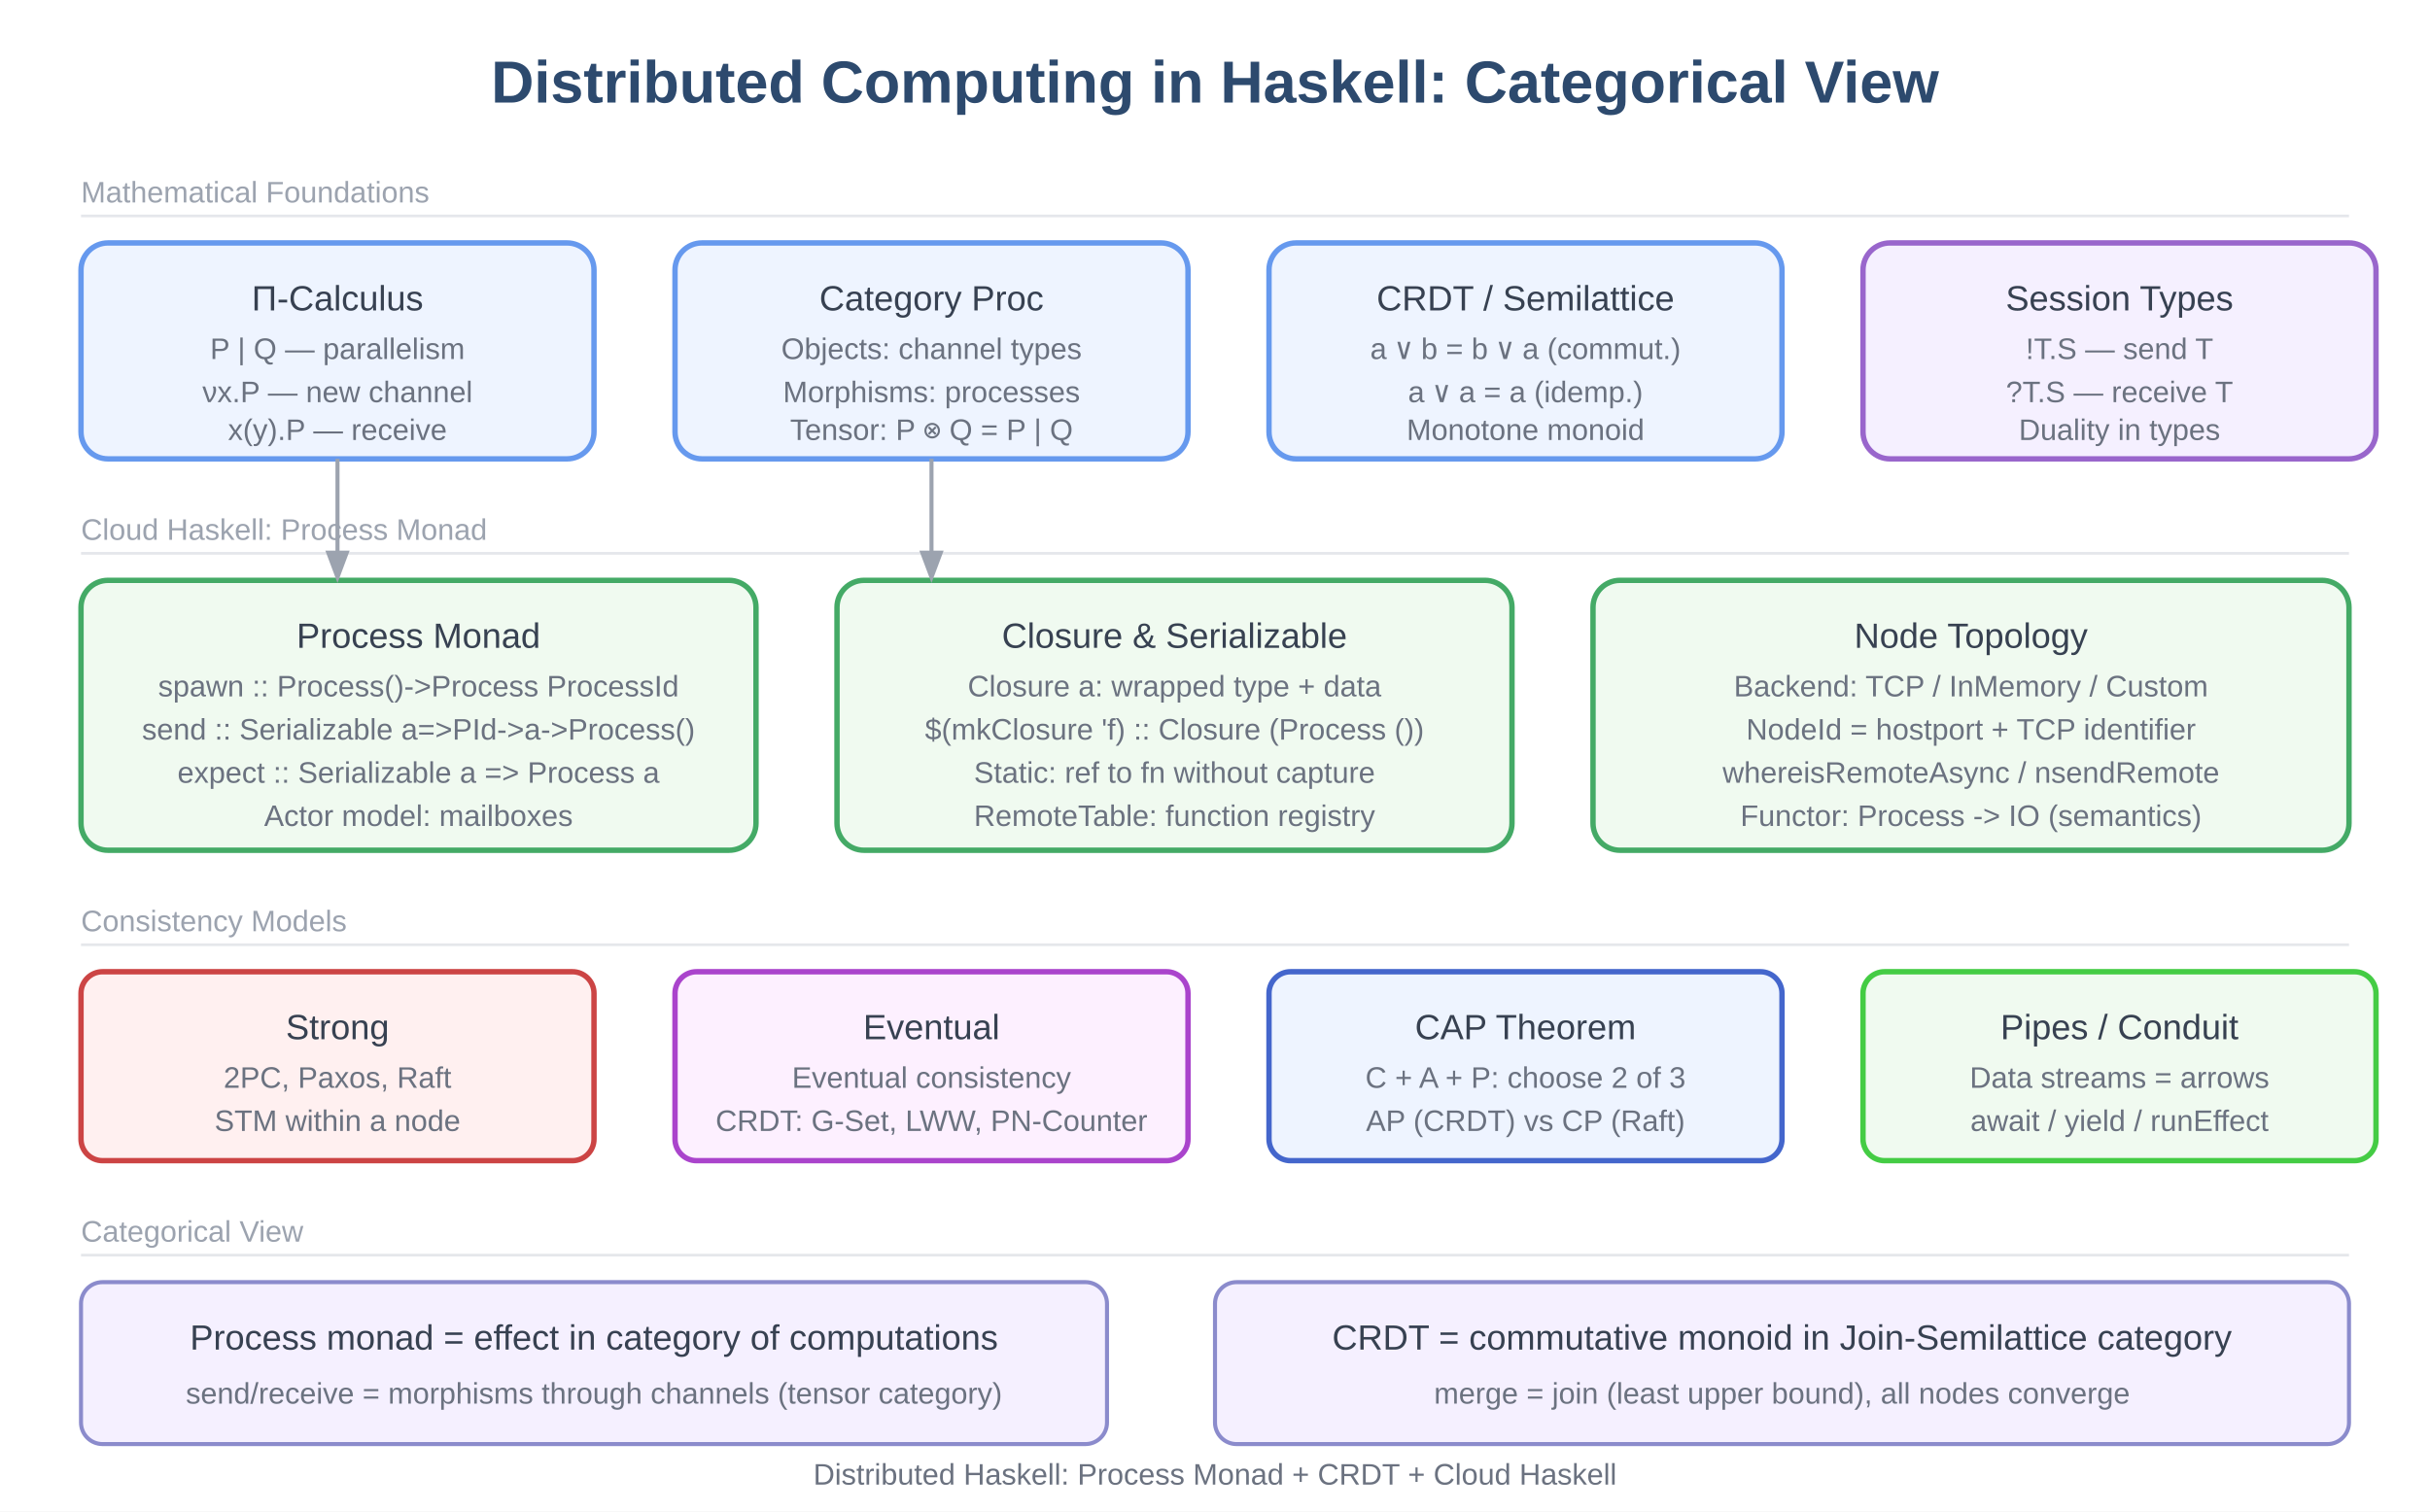
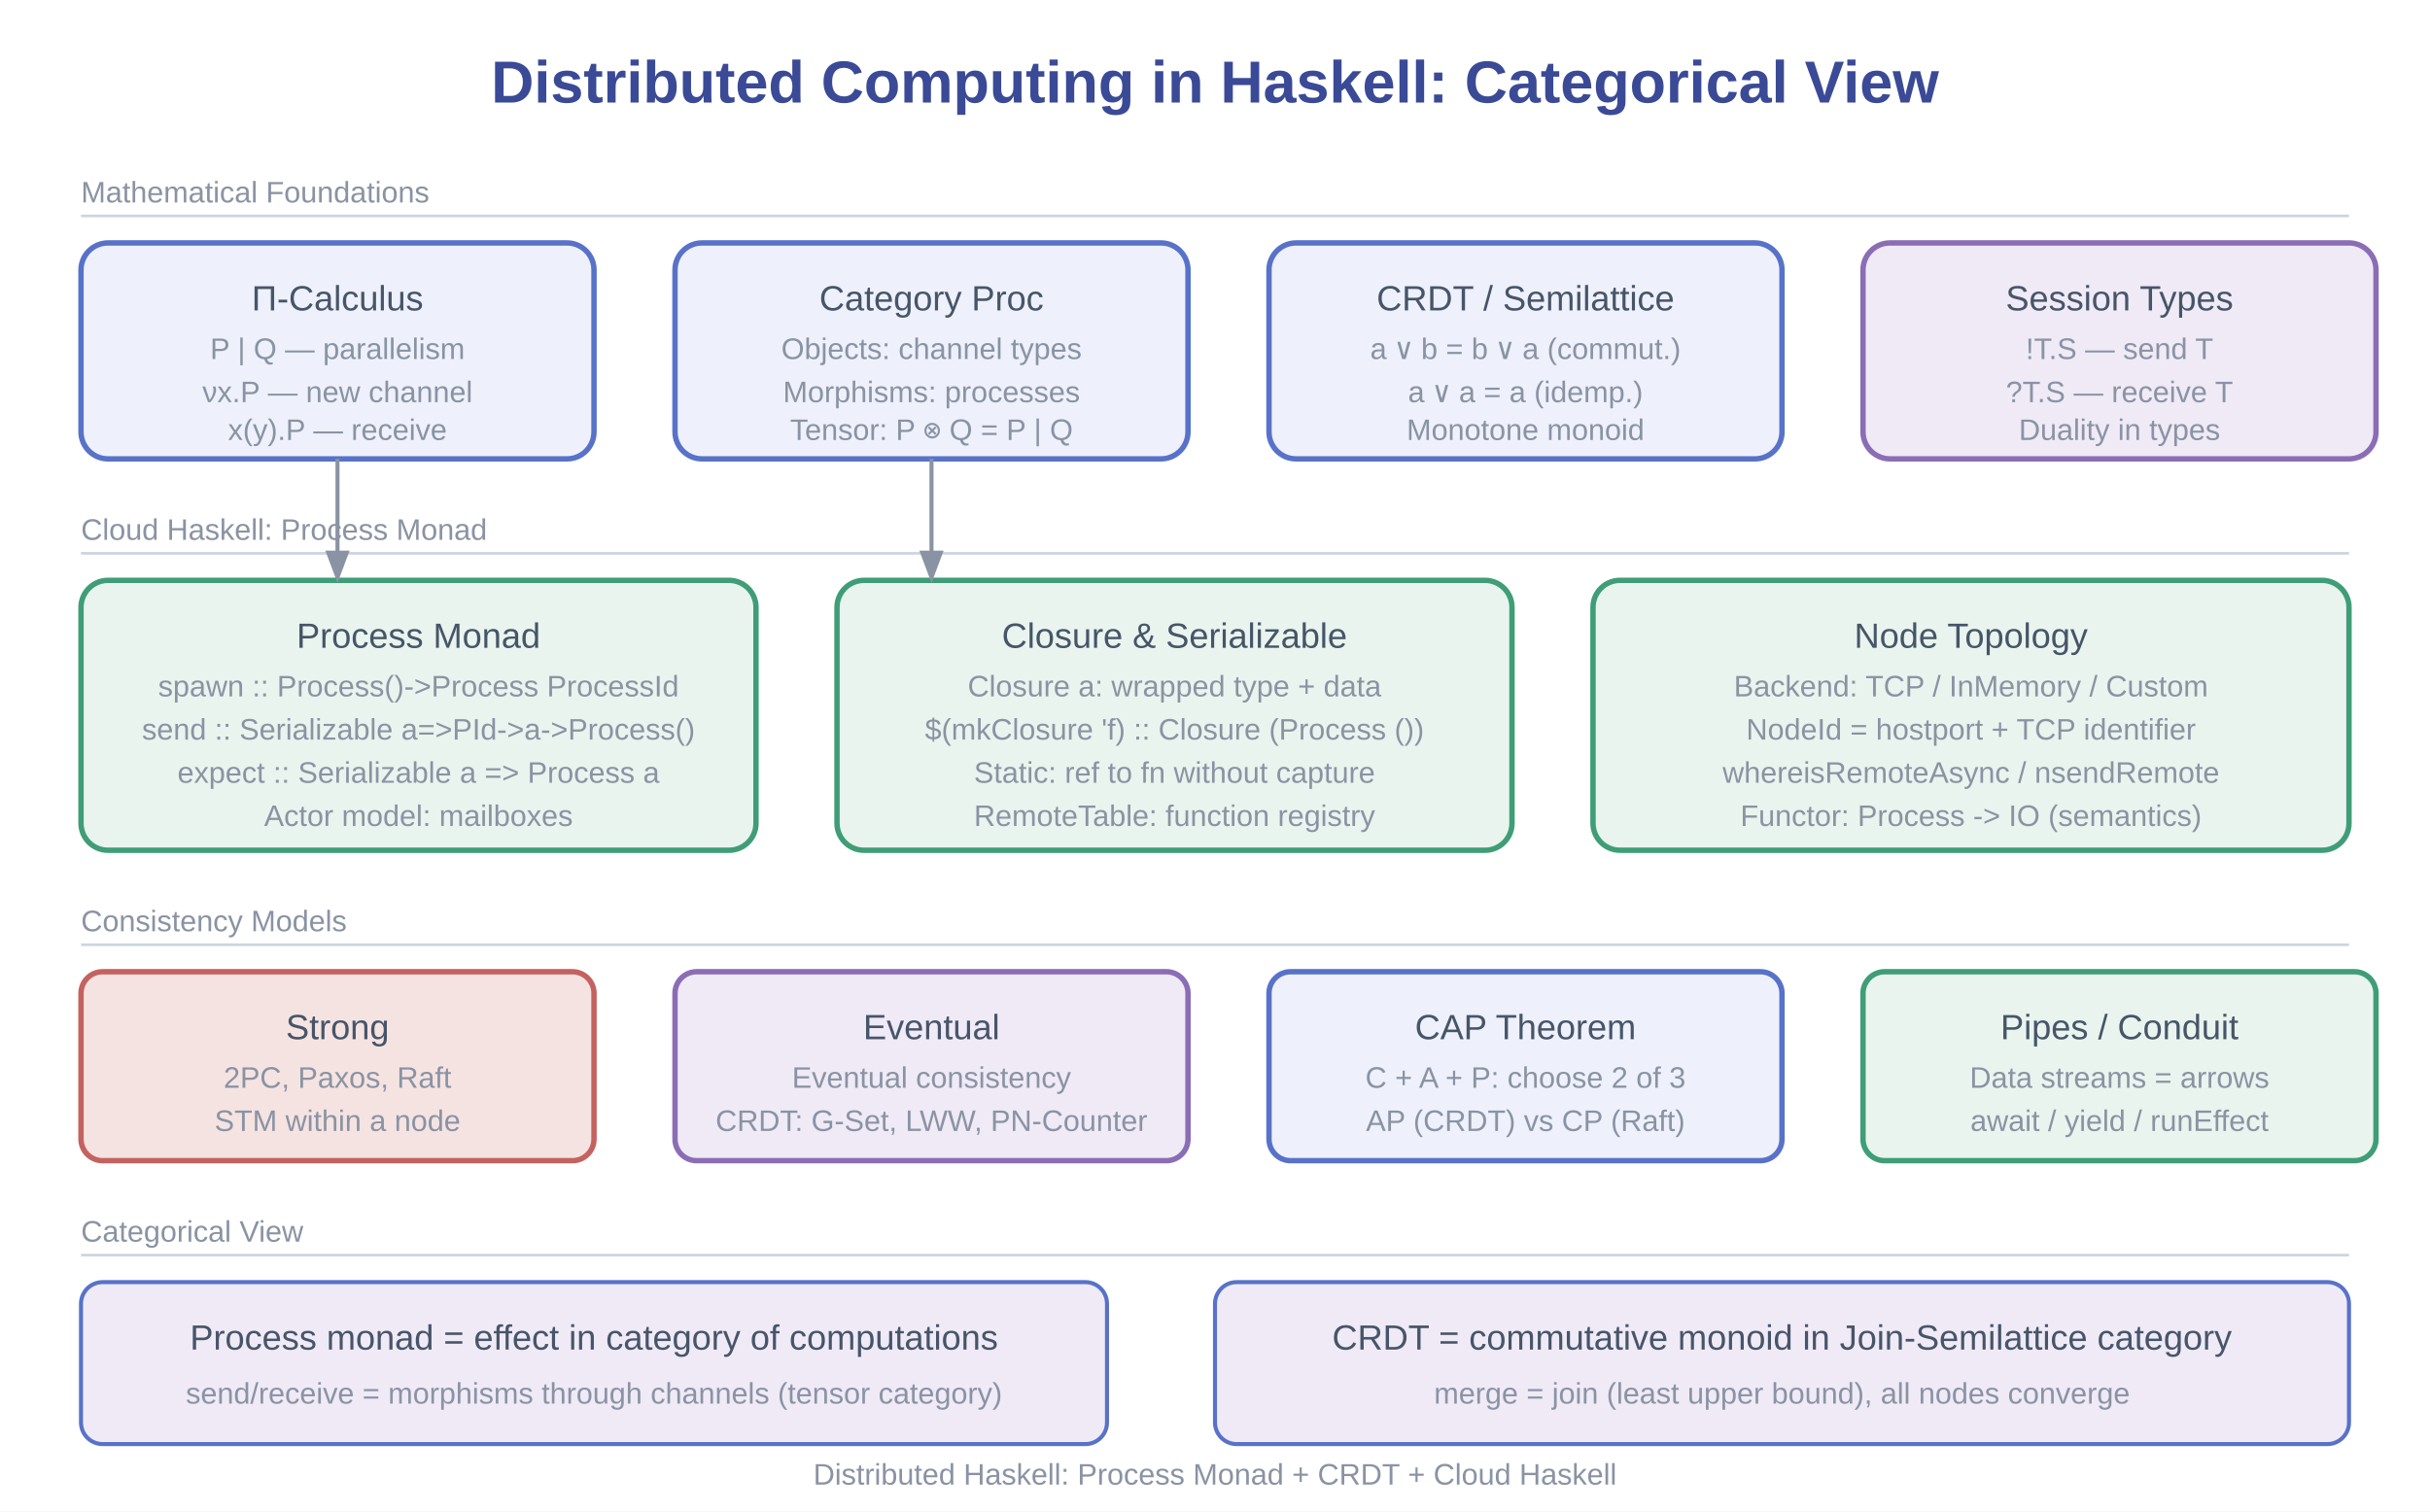
<svg xmlns="http://www.w3.org/2000/svg" width="900" height="560" viewBox="0 0 900 560">
  <defs>
    <style>
      text { font-family: monospace,Arial,sans-serif; }
-       .title { font-size: 22px; fill: #2d4a6e; font-weight: bold; }
-       .label { font-size: 13px; fill: #374151; }
-       .sublabel { font-size: 11px; fill: #6b7280; }
-       .arrow { stroke: #9ca3af; stroke-width: 1.5; fill: none; marker-end: url(#arr); }
-       .section { font-size: 11px; fill: #9ca3af; }
+       .title { font-size: 22px; fill: #3a4a96; font-weight: bold; }
+       .label { font-size: 13px; fill: #475569; }
+       .sublabel { font-size: 11px; fill: #8a93a3; }
+       .arrow { stroke: #8a93a3; stroke-width: 1.5; fill: none; marker-end: url(#arr); }
+       .section { font-size: 11px; fill: #8a93a3; }
    </style>
    <marker id="arr" markerWidth="8" markerHeight="8" refX="6" refY="3" orient="auto">
-       <path d="M0,0 L0,6 L8,3 z" fill="#9ca3af" />
+       <path d="M0,0 L0,6 L8,3 z" fill="#8a93a3" />
    </marker>
  </defs>
  <rect width="900" height="560" fill="#ffffff" />
  <text x="450" y="38" text-anchor="middle" class="title">Distributed Computing in Haskell: Categorical View</text>
  <text x="30" y="75" class="section">Mathematical Foundations</text>
-   <line x1="30" y1="80" x2="870" y2="80" stroke="#e5e7eb" stroke-width="1" />
-   <rect x="30" y="90" width="190" height="80" rx="10" fill="#eef4ff" stroke="#6699ee" stroke-width="2" />
-   <text x="125" y="115" text-anchor="middle" class="label" fill="#2a50a0">Π-Calculus</text>
+   <line x1="30" y1="80" x2="870" y2="80" stroke="#cbd5e1" stroke-width="1" />
+   <rect x="30" y="90" width="190" height="80" rx="10" fill="#eef1fb" stroke="#5872c9" stroke-width="2" />
+   <text x="125" y="115" text-anchor="middle" class="label" fill="#3a4a96">Π-Calculus</text>
  <text x="125" y="133" text-anchor="middle" class="sublabel">P | Q  — parallelism</text>
  <text x="125" y="149" text-anchor="middle" class="sublabel">νx.P  — new channel</text>
  <text x="125" y="163" text-anchor="middle" class="sublabel">x(y).P  — receive</text>
-   <rect x="250" y="90" width="190" height="80" rx="10" fill="#eef4ff" stroke="#6699ee" stroke-width="2" />
-   <text x="345" y="115" text-anchor="middle" class="label" fill="#2a50a0">Category Proc</text>
+   <rect x="250" y="90" width="190" height="80" rx="10" fill="#eef1fb" stroke="#5872c9" stroke-width="2" />
+   <text x="345" y="115" text-anchor="middle" class="label" fill="#3a4a96">Category Proc</text>
  <text x="345" y="133" text-anchor="middle" class="sublabel">Objects: channel types</text>
  <text x="345" y="149" text-anchor="middle" class="sublabel">Morphisms: processes</text>
  <text x="345" y="163" text-anchor="middle" class="sublabel">Tensor: P ⊗ Q  =  P | Q</text>
-   <rect x="470" y="90" width="190" height="80" rx="10" fill="#eef4ff" stroke="#6699ee" stroke-width="2" />
-   <text x="565" y="115" text-anchor="middle" class="label" fill="#2a50a0">CRDT / Semilattice</text>
+   <rect x="470" y="90" width="190" height="80" rx="10" fill="#eef1fb" stroke="#5872c9" stroke-width="2" />
+   <text x="565" y="115" text-anchor="middle" class="label" fill="#3a4a96">CRDT / Semilattice</text>
  <text x="565" y="133" text-anchor="middle" class="sublabel">a ∨ b = b ∨ a  (commut.)</text>
  <text x="565" y="149" text-anchor="middle" class="sublabel">a ∨ a = a  (idemp.)</text>
  <text x="565" y="163" text-anchor="middle" class="sublabel">Monotone monoid</text>
-   <rect x="690" y="90" width="190" height="80" rx="10" fill="#f5f0ff" stroke="#9966cc" stroke-width="2" />
-   <text x="785" y="115" text-anchor="middle" class="label" fill="#6b21a8">Session Types</text>
+   <rect x="690" y="90" width="190" height="80" rx="10" fill="#efeaf6" stroke="#8b6db5" stroke-width="2" />
+   <text x="785" y="115" text-anchor="middle" class="label" fill="#5f4a86">Session Types</text>
  <text x="785" y="133" text-anchor="middle" class="sublabel">!T.S  — send T</text>
  <text x="785" y="149" text-anchor="middle" class="sublabel">?T.S  — receive T</text>
  <text x="785" y="163" text-anchor="middle" class="sublabel">Duality in types</text>
  <text x="30" y="200" class="section">Cloud Haskell: Process Monad</text>
-   <line x1="30" y1="205" x2="870" y2="205" stroke="#e5e7eb" stroke-width="1" />
-   <rect x="30" y="215" width="250" height="100" rx="10" fill="#f0faf0" stroke="#44aa66" stroke-width="2" />
-   <text x="155" y="240" text-anchor="middle" class="label" fill="#166534">Process Monad</text>
+   <line x1="30" y1="205" x2="870" y2="205" stroke="#cbd5e1" stroke-width="1" />
+   <rect x="30" y="215" width="250" height="100" rx="10" fill="#e9f4ee" stroke="#3f9d77" stroke-width="2" />
+   <text x="155" y="240" text-anchor="middle" class="label" fill="#2f6f54">Process Monad</text>
  <text font-size="9" x="155" y="258" text-anchor="middle" class="sublabel">spawn :: Process()-&gt;Process ProcessId</text>
  <text font-size="9" x="155" y="274" text-anchor="middle" class="sublabel">send :: Serializable a=&gt;PId-&gt;a-&gt;Process()</text>
  <text font-size="9" x="155" y="290" text-anchor="middle" class="sublabel">expect :: Serializable a =&gt; Process a</text>
  <text x="155" y="306" text-anchor="middle" class="sublabel">Actor model: mailboxes</text>
-   <rect x="310" y="215" width="250" height="100" rx="10" fill="#f0faf0" stroke="#44aa66" stroke-width="2" />
-   <text x="435" y="240" text-anchor="middle" class="label" fill="#166534">Closure &amp; Serializable</text>
+   <rect x="310" y="215" width="250" height="100" rx="10" fill="#e9f4ee" stroke="#3f9d77" stroke-width="2" />
+   <text x="435" y="240" text-anchor="middle" class="label" fill="#2f6f54">Closure &amp; Serializable</text>
  <text x="435" y="258" text-anchor="middle" class="sublabel">Closure a: wrapped type + data</text>
  <text x="435" y="274" text-anchor="middle" class="sublabel">$(mkClosure 'f) :: Closure (Process ())</text>
  <text x="435" y="290" text-anchor="middle" class="sublabel">Static: ref to fn without capture</text>
  <text x="435" y="306" text-anchor="middle" class="sublabel">RemoteTable: function registry</text>
-   <rect x="590" y="215" width="280" height="100" rx="10" fill="#f0faf0" stroke="#44aa66" stroke-width="2" />
-   <text x="730" y="240" text-anchor="middle" class="label" fill="#166534">Node Topology</text>
+   <rect x="590" y="215" width="280" height="100" rx="10" fill="#e9f4ee" stroke="#3f9d77" stroke-width="2" />
+   <text x="730" y="240" text-anchor="middle" class="label" fill="#2f6f54">Node Topology</text>
  <text x="730" y="258" text-anchor="middle" class="sublabel">Backend: TCP / InMemory / Custom</text>
  <text x="730" y="274" text-anchor="middle" class="sublabel">NodeId = hostport + TCP identifier</text>
  <text x="730" y="290" text-anchor="middle" class="sublabel">whereisRemoteAsync / nsendRemote</text>
  <text x="730" y="306" text-anchor="middle" class="sublabel">Functor: Process -&gt; IO (semantics)</text>
  <line x1="125" y1="170" x2="125" y2="213" class="arrow" />
  <line x1="345" y1="170" x2="345" y2="213" class="arrow" />
  <text x="30" y="345" class="section">Consistency Models</text>
-   <line x1="30" y1="350" x2="870" y2="350" stroke="#e5e7eb" stroke-width="1" />
-   <rect x="30" y="360" width="190" height="70" rx="8" fill="#fff0f0" stroke="#cc4444" stroke-width="2" />
-   <text x="125" y="385" text-anchor="middle" class="label" fill="#991b1b">Strong</text>
+   <line x1="30" y1="350" x2="870" y2="350" stroke="#cbd5e1" stroke-width="1" />
+   <rect x="30" y="360" width="190" height="70" rx="8" fill="#f5e3e2" stroke="#c4625f" stroke-width="2" />
+   <text x="125" y="385" text-anchor="middle" class="label" fill="#8f3f3c">Strong</text>
  <text x="125" y="403" text-anchor="middle" class="sublabel">2PC, Paxos, Raft</text>
  <text x="125" y="419" text-anchor="middle" class="sublabel">STM within a node</text>
-   <rect x="250" y="360" width="190" height="70" rx="8" fill="#fdf0ff" stroke="#aa44cc" stroke-width="2" />
-   <text x="345" y="385" text-anchor="middle" class="label" fill="#6b21a8">Eventual</text>
+   <rect x="250" y="360" width="190" height="70" rx="8" fill="#efeaf6" stroke="#8b6db5" stroke-width="2" />
+   <text x="345" y="385" text-anchor="middle" class="label" fill="#5f4a86">Eventual</text>
  <text x="345" y="403" text-anchor="middle" class="sublabel">Eventual consistency</text>
  <text x="345" y="419" text-anchor="middle" class="sublabel">CRDT: G-Set, LWW, PN-Counter</text>
-   <rect x="470" y="360" width="190" height="70" rx="8" fill="#eef4ff" stroke="#4466cc" stroke-width="2" />
-   <text x="565" y="385" text-anchor="middle" class="label" fill="#1e3a8a">CAP Theorem</text>
+   <rect x="470" y="360" width="190" height="70" rx="8" fill="#eef1fb" stroke="#5872c9" stroke-width="2" />
+   <text x="565" y="385" text-anchor="middle" class="label" fill="#3a4a96">CAP Theorem</text>
  <text x="565" y="403" text-anchor="middle" class="sublabel">C + A + P: choose 2 of 3</text>
  <text x="565" y="419" text-anchor="middle" class="sublabel">AP (CRDT) vs CP (Raft)</text>
-   <rect x="690" y="360" width="190" height="70" rx="8" fill="#f0faf0" stroke="#44cc44" stroke-width="2" />
-   <text x="785" y="385" text-anchor="middle" class="label" fill="#166534">Pipes / Conduit</text>
+   <rect x="690" y="360" width="190" height="70" rx="8" fill="#e9f4ee" stroke="#3f9d77" stroke-width="2" />
+   <text x="785" y="385" text-anchor="middle" class="label" fill="#2f6f54">Pipes / Conduit</text>
  <text x="785" y="403" text-anchor="middle" class="sublabel">Data streams = arrows</text>
  <text x="785" y="419" text-anchor="middle" class="sublabel">await / yield / runEffect</text>
  <text x="30" y="460" class="section">Categorical View</text>
-   <line x1="30" y1="465" x2="870" y2="465" stroke="#e5e7eb" stroke-width="1" />
-   <rect x="30" y="475" width="380" height="60" rx="8" fill="#f5f0ff" stroke="#8b8bcc" stroke-width="1.5" />
-   <text x="220" y="500" text-anchor="middle" class="label" fill="#4c4c99">Process monad = effect in category of computations</text>
+   <line x1="30" y1="465" x2="870" y2="465" stroke="#cbd5e1" stroke-width="1" />
+   <rect x="30" y="475" width="380" height="60" rx="8" fill="#efeaf6" stroke="#5872c9" stroke-width="1.5" />
+   <text x="220" y="500" text-anchor="middle" class="label" fill="#5f4a86">Process monad = effect in category of computations</text>
  <text x="220" y="520" text-anchor="middle" class="sublabel">send/receive = morphisms through channels (tensor category)</text>
-   <rect x="450" y="475" width="420" height="60" rx="8" fill="#f5f0ff" stroke="#8b8bcc" stroke-width="1.5" />
-   <text x="660" y="500" text-anchor="middle" class="label" fill="#4c4c99">CRDT = commutative monoid in Join-Semilattice category</text>
+   <rect x="450" y="475" width="420" height="60" rx="8" fill="#efeaf6" stroke="#5872c9" stroke-width="1.5" />
+   <text x="660" y="500" text-anchor="middle" class="label" fill="#5f4a86">CRDT = commutative monoid in Join-Semilattice category</text>
  <text x="660" y="520" text-anchor="middle" class="sublabel">merge = join (least upper bound), all nodes converge</text>
-   <text x="450" y="550" text-anchor="middle" class="sublabel" fill="#9ca3af">Distributed Haskell: Process Monad + CRDT + Cloud Haskell</text>
+   <text x="450" y="550" text-anchor="middle" class="sublabel" fill="#8a93a3">Distributed Haskell: Process Monad + CRDT + Cloud Haskell</text>
</svg>
